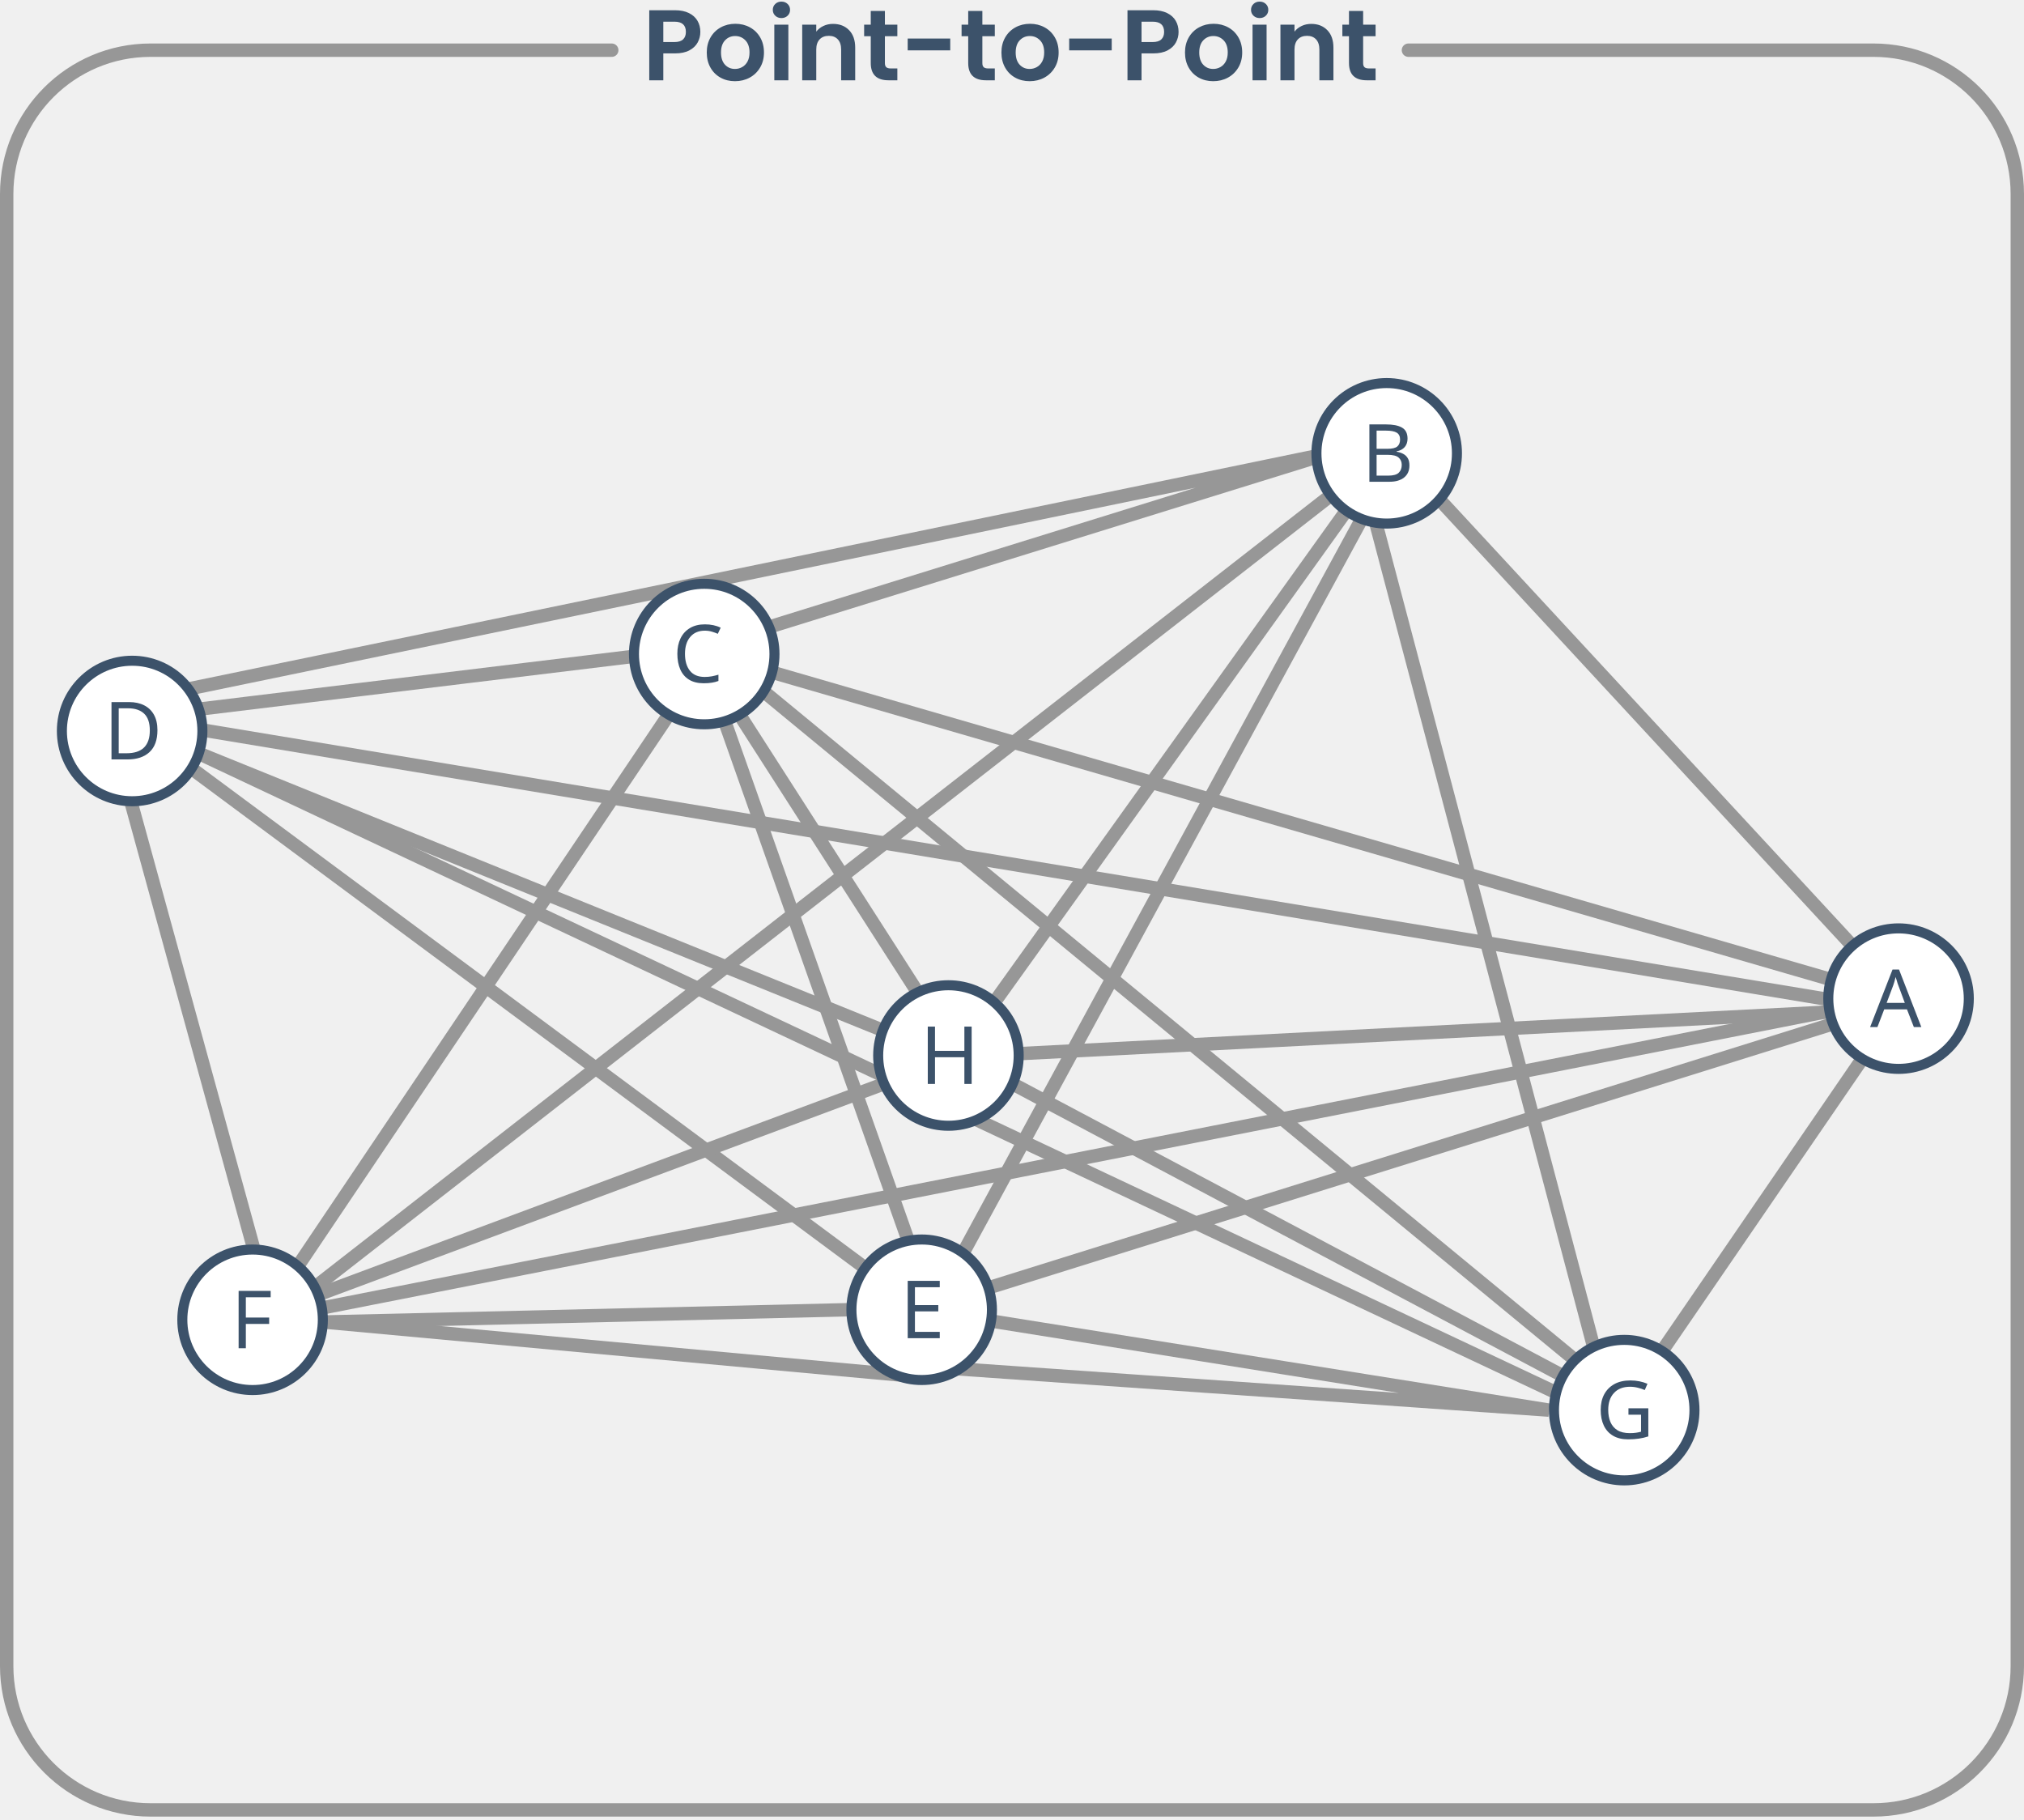
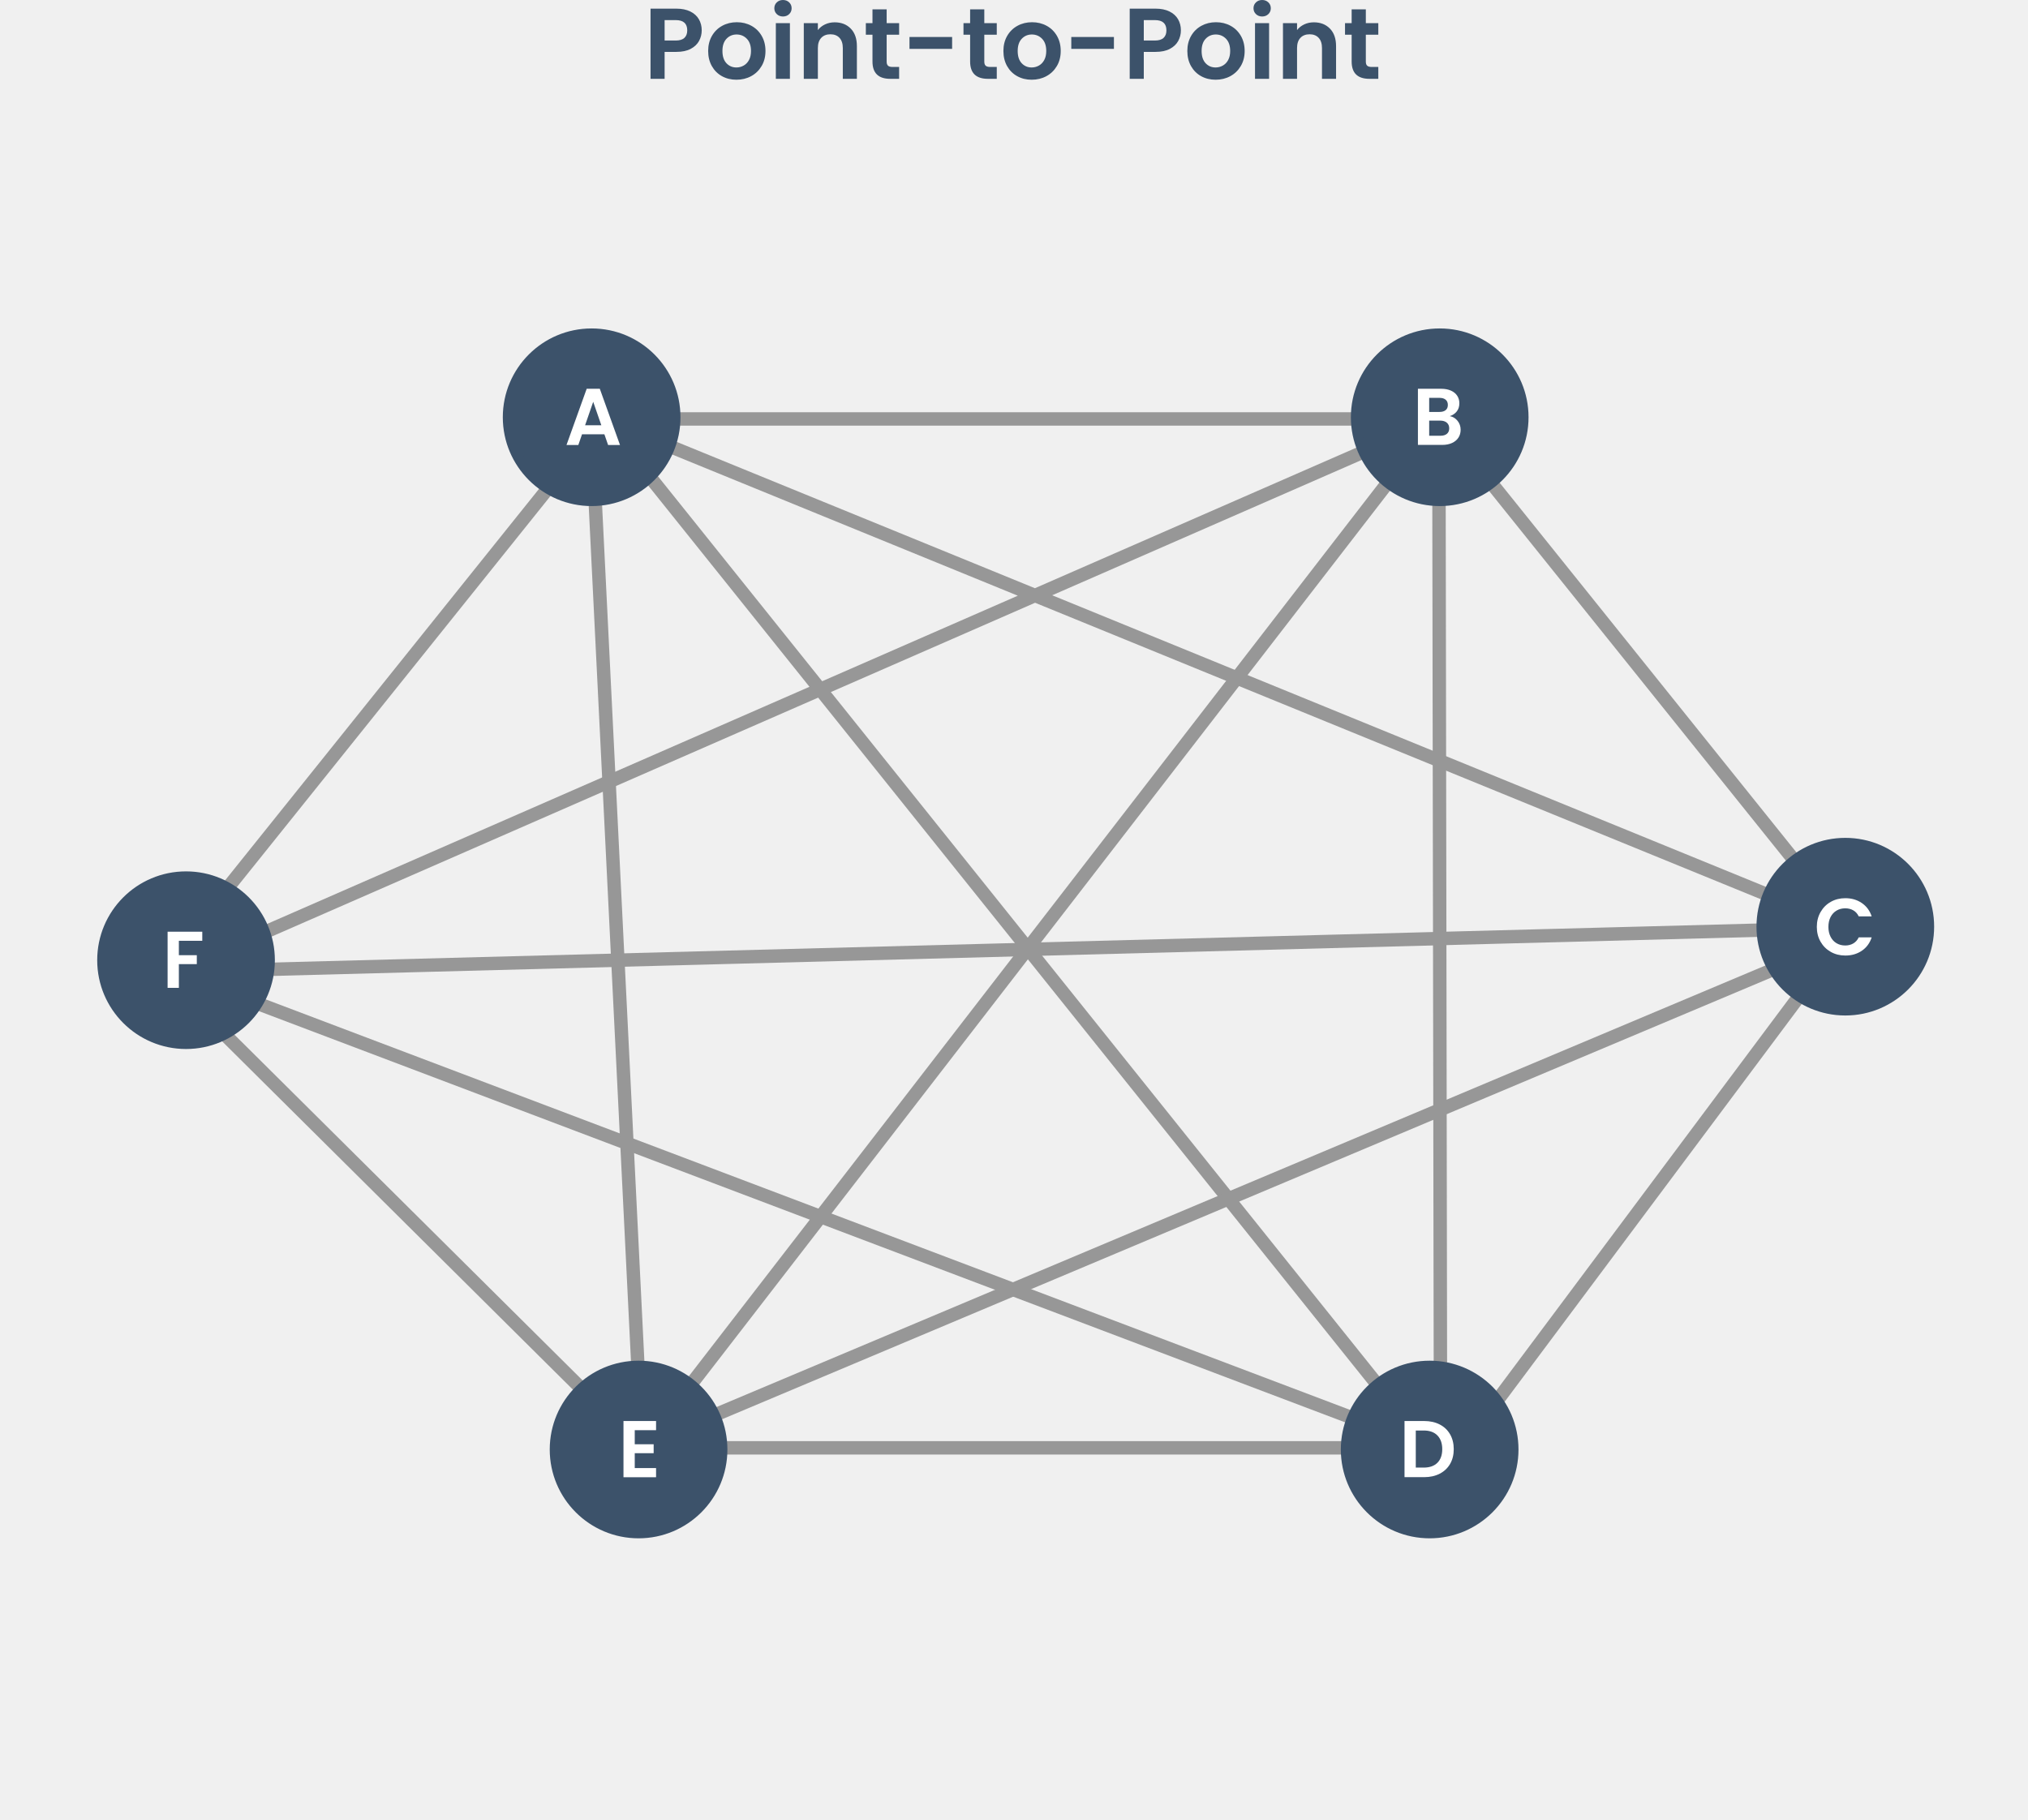
- <svg xmlns="http://www.w3.org/2000/svg" width="605px" height="544px" viewBox="0 0 605 544" version="1.1">
+ <svg xmlns="http://www.w3.org/2000/svg" width="605px" height="543px" viewBox="0 0 605 543" version="1.1">
  <g id="Page-1" stroke="none" stroke-width="1" fill="none" fill-rule="evenodd">
-     <g id="Group-2" transform="translate(2, 0.48)">
-       <path d="M419,14.52 L558,14.52 C581.748,14.52 601,33.772 601,57.52 L601,497.52 C601,521.268 581.748,540.52 558,540.52 L43,540.52 C19.252,540.52 0,521.268 0,497.52 L0,57.52 C0,33.772 19.252,14.52 43,14.52 L158.852,14.52 L180.86,14.52" id="Path" stroke="#979797" stroke-width="4" stroke-linecap="round" />
-       <g id="Group" transform="translate(15, 112.52)">
-         <line x1="393.957" y1="42.193" x2="460" y2="292" id="Path" stroke="#979797" stroke-width="4" />
-         <line x1="390" y1="42.193" x2="270.619" y2="262" id="Path" stroke="#979797" stroke-width="4" />
-         <line x1="385.914" y1="39" x2="281" y2="185.5" id="Path" stroke="#979797" stroke-width="4" />
-         <line x1="380.246" y1="35.5" x2="76.559" y2="272.197" id="Path" stroke="#979797" stroke-width="4" />
-         <line x1="412.5" y1="35.5" x2="536.5" y2="169.5" id="Line" stroke="#979797" stroke-width="4" stroke-linecap="square" />
-         <line x1="479" y1="292" x2="540" y2="203" id="Line" stroke="#979797" stroke-width="4" stroke-linecap="square" />
-         <line x1="208" y1="91" x2="455.596" y2="295" id="Line" stroke="#979797" stroke-width="4" stroke-linecap="square" />
-         <line x1="203" y1="99" x2="258.5" y2="185.5" id="Line" stroke="#979797" stroke-width="4" stroke-linecap="square" />
-         <line x1="199.582" y1="102.5" x2="254.895" y2="259" id="Line" stroke="#979797" stroke-width="4" stroke-linecap="square" />
-         <line x1="207.562" y1="86.139" x2="531" y2="180" id="Line" stroke="#979797" stroke-width="4" stroke-linecap="square" />
-         <line x1="42" y1="112" x2="248.863" y2="195.795" id="Line" stroke="#979797" stroke-width="4" stroke-linecap="square" />
-         <line x1="42" y1="118" x2="240.238" y2="265" id="Line" stroke="#979797" stroke-width="4" stroke-linecap="square" />
-         <line x1="22.5" y1="128" x2="58.5" y2="259" id="Line" stroke="#979797" stroke-width="4" stroke-linecap="square" />
-         <line x1="184" y1="99" x2="73" y2="264" id="Line" stroke="#979797" stroke-width="4" stroke-linecap="square" />
-         <line x1="42.268" y1="105" x2="531" y2="186" id="Line" stroke="#979797" stroke-width="4" stroke-linecap="square" />
-         <line x1="76.559" y1="278.5" x2="528" y2="189.59" id="Line" stroke="#979797" stroke-width="4" stroke-linecap="square" />
-         <line x1="79.721" y1="282.16" x2="252" y2="298" id="Line" stroke="#979797" stroke-width="4" stroke-linecap="square" />
-         <polyline id="Line" stroke="#979797" stroke-width="4" stroke-linecap="square" points="267 296 446 308.5 277 281.5 258.5 280.33" />
-         <line x1="79.721" y1="282.16" x2="236" y2="278.5" id="Line" stroke="#979797" stroke-width="4" stroke-linecap="square" />
-         <line x1="286.634" y1="202" x2="528" y2="189.59" id="Line" stroke="#979797" stroke-width="4" stroke-linecap="square" />
-         <line x1="77" y1="274.41" x2="245.834" y2="211.477" id="Line" stroke="#979797" stroke-width="4" stroke-linecap="square" />
-         <line x1="277" y1="272.41" x2="531" y2="193" id="Line" stroke="#979797" stroke-width="4" stroke-linecap="square" />
-         <line x1="286.634" y1="211.477" x2="449.668" y2="298" id="Line" stroke="#979797" stroke-width="4" stroke-linecap="square" />
-         <line x1="42" y1="112" x2="449.668" y2="304" id="Line" stroke="#979797" stroke-width="4" stroke-linecap="square" />
-         <polyline id="Line" stroke="#979797" stroke-width="4" stroke-linecap="square" points="39 93 380.246 22.5 212.631 74.514 173.928 83 42.268 99" />
-         <g id="H" transform="translate(244, 180)">
-           <circle id="Oval" stroke="#3C526A" stroke-width="3" fill="#FFFFFF" cx="22.5" cy="22.5" r="21" />
-           <text font-family="Poppins-SemiBold, Poppins" font-size="24" font-weight="500" fill="#3C526A">
-             <tspan x="14" y="31">H</tspan>
-           </text>
+     <g id="Group-2" transform="translate(2, 0)">
+       <path d="M419,15 L558,15 C581.748,15 601,34.252 601,58 L601,498 C601,521.748 581.748,541 558,541 L43,541 C19.252,541 0,521.748 0,498 L0,58 C0,34.252 19.252,15 43,15 L158.852,15 L180.86,15" id="Path" stroke-opacity="0" stroke="#979797" stroke-width="4" stroke-linecap="round" />
+       <g id="Group" transform="translate(27, 98)">
+         <line x1="147" y1="22" x2="397" y2="334" id="Path" stroke="#979797" stroke-width="4" />
+         <line x1="23" y1="192" x2="398" y2="334" id="Path" stroke="#979797" stroke-width="4" />
+         <line x1="161" y1="334" x2="522" y2="182" id="Path" stroke="#979797" stroke-width="4" />
+         <line x1="400.25" y1="28" x2="400.75" y2="338" id="Path" stroke="#979797" stroke-width="4" />
+         <polyline id="Path-Copy-2" stroke="#979797" stroke-width="4" points="400.539 27 522.403 178.822 150.838 27 400.228 27 23 191.972 523 178.822 401.136 342" />
+         <path d="M400,26.602 C241.676,231.534 162.514,334 162.514,334 C162.514,334 157.343,229.333 147,20" id="Line-2" stroke="#979797" stroke-width="4" stroke-linecap="square" />
+         <polyline id="Line-3" stroke="#979797" stroke-width="4" stroke-linecap="square" points="150.3 28 19 191.758 162.236 334 397 334" />
+         <g id="F" transform="translate(0, 162)">
+           <circle id="Oval" stroke="#3C526A" stroke-width="3" fill="#3C526A" cx="26.5" cy="26.5" r="25" />
+           <polygon fill="#FFFFFF" fill-rule="nonzero" points="24.36 34.752 24.36 27.672 29.712 27.672 29.712 25.008 24.36 25.008 24.36 20.712 31.344 20.712 31.344 18 21 18 21 34.752" />
        </g>
-         <g id="G" transform="translate(446, 286)">
-           <circle id="Oval" stroke="#3C526A" stroke-width="3" fill="#FFFFFF" cx="22.5" cy="22.5" r="21" />
-           <text font-family="Poppins-SemiBold, Poppins" font-size="24" font-weight="500" fill="#3C526A">
-             <tspan x="14" y="31">G</tspan>
-           </text>
+         <g id="E" transform="translate(135, 308)">
+           <circle id="Oval" stroke="#3C526A" stroke-width="3" fill="#3C526A" cx="26.5" cy="26.5" r="25" />
+           <polygon fill="#FFFFFF" fill-rule="nonzero" points="31.72 34.776 31.72 32.04 25.36 32.04 25.36 27.6 31 27.6 31 24.936 25.36 24.936 25.36 20.736 31.72 20.736 31.72 18 22 18 22 34.776" />
        </g>
-         <g id="F" transform="translate(36, 259)">
-           <circle id="Oval" stroke="#3C526A" stroke-width="3" fill="#FFFFFF" cx="22.5" cy="22.5" r="21" />
-           <text font-family="Poppins-SemiBold, Poppins" font-size="24" font-weight="500" fill="#3C526A">
-             <tspan x="16" y="31">F</tspan>
-           </text>
+         <g id="D" transform="translate(371, 308)">
+           <circle id="Oval" stroke="#3C526A" stroke-width="3" fill="#3C526A" cx="26.5" cy="26.5" r="25" />
+           <path d="M24.856,34.752 C26.616,34.752 28.164,34.408 29.5,33.72 C30.836,33.032 31.868,32.06 32.596,30.804 C33.324,29.548 33.688,28.08 33.688,26.4 C33.688,24.72 33.324,23.244 32.596,21.972 C31.868,20.7 30.836,19.72 29.5,19.032 C28.164,18.344 26.616,18 24.856,18 L24.856,18 L19,18 L19,34.752 L24.856,34.752 Z M24.736,31.896 L22.36,31.896 L22.36,20.832 L24.736,20.832 C26.496,20.832 27.856,21.324 28.816,22.308 C29.776,23.292 30.256,24.656 30.256,26.4 C30.256,28.144 29.776,29.496 28.816,30.456 C27.856,31.416 26.496,31.896 24.736,31.896 L24.736,31.896 Z" fill="#FFFFFF" fill-rule="nonzero" />
        </g>
-         <g id="E" transform="translate(236, 256)">
-           <circle id="Oval" stroke="#3C526A" stroke-width="3" fill="#FFFFFF" cx="22.5" cy="22.5" r="21" />
-           <text font-family="Poppins-SemiBold, Poppins" font-size="24" font-weight="500" fill="#3C526A">
-             <tspan x="16" y="31">E</tspan>
-           </text>
+         <g id="C" transform="translate(495, 152)">
+           <circle id="Oval" stroke="#3C526A" stroke-width="3" fill="#3C526A" cx="26.5" cy="26.5" r="25" />
+           <path d="M26.496,35.112 C28.384,35.112 30.028,34.636 31.428,33.684 C32.828,32.732 33.808,31.4 34.368,29.688 L34.368,29.688 L30.504,29.688 C30.12,30.488 29.58,31.092 28.884,31.5 C28.188,31.908 27.384,32.112 26.472,32.112 C25.496,32.112 24.628,31.884 23.868,31.428 C23.108,30.972 22.516,30.324 22.092,29.484 C21.668,28.644 21.456,27.672 21.456,26.568 C21.456,25.448 21.668,24.472 22.092,23.64 C22.516,22.808 23.108,22.164 23.868,21.708 C24.628,21.252 25.496,21.024 26.472,21.024 C27.384,21.024 28.188,21.224 28.884,21.624 C29.58,22.024 30.12,22.624 30.504,23.424 L30.504,23.424 L34.368,23.424 C33.808,21.728 32.824,20.4 31.416,19.44 C30.008,18.48 28.368,18 26.496,18 C24.896,18 23.452,18.364 22.164,19.092 C20.876,19.82 19.86,20.836 19.116,22.14 C18.372,23.444 18,24.92 18,26.568 C18,28.216 18.372,29.688 19.116,30.984 C19.86,32.28 20.876,33.292 22.164,34.02 C23.452,34.748 24.896,35.112 26.496,35.112 Z" fill="#FFFFFF" fill-rule="nonzero" />
        </g>
-         <g id="D" transform="translate(0, 83)">
-           <circle id="Oval" stroke="#3C526A" stroke-width="3" fill="#FFFFFF" cx="22.5" cy="22.5" r="21" />
-           <text font-family="Poppins-SemiBold, Poppins" font-size="24" font-weight="500" fill="#3C526A">
-             <tspan x="14" y="31">D</tspan>
-           </text>
+         <g id="B" transform="translate(374, 0)">
+           <circle id="Oval" stroke="#3C526A" stroke-width="3" fill="#3C526A" cx="26.5" cy="26.5" r="25" />
+           <path d="M27.224,34.752 C28.36,34.752 29.344,34.56 30.176,34.176 C31.008,33.792 31.644,33.26 32.084,32.58 C32.524,31.9 32.744,31.112 32.744,30.216 C32.744,29.224 32.44,28.344 31.832,27.576 C31.224,26.808 30.448,26.336 29.504,26.16 C30.368,25.888 31.06,25.424 31.58,24.768 C32.1,24.112 32.36,23.296 32.36,22.32 C32.36,21.488 32.148,20.744 31.724,20.088 C31.3,19.432 30.676,18.92 29.852,18.552 C29.028,18.184 28.048,18 26.912,18 L26.912,18 L20,18 L20,34.752 L27.224,34.752 Z M26.432,24.912 L23.36,24.912 L23.36,20.712 L26.432,20.712 C27.232,20.712 27.848,20.896 28.28,21.264 C28.712,21.632 28.928,22.152 28.928,22.824 C28.928,23.496 28.712,24.012 28.28,24.372 C27.848,24.732 27.232,24.912 26.432,24.912 L26.432,24.912 Z M26.744,32.016 L23.36,32.016 L23.36,27.504 L26.672,27.504 C27.488,27.504 28.136,27.708 28.616,28.116 C29.096,28.524 29.336,29.088 29.336,29.808 C29.336,30.512 29.108,31.056 28.652,31.44 C28.196,31.824 27.56,32.016 26.744,32.016 L26.744,32.016 Z" fill="#FFFFFF" fill-rule="nonzero" />
        </g>
-         <g id="C" transform="translate(171, 60)">
-           <circle id="Oval" stroke="#3C526A" stroke-width="3" fill="#FFFFFF" cx="22.5" cy="22.5" r="21" />
-           <text font-family="Poppins-SemiBold, Poppins" font-size="24" font-weight="500" fill="#3C526A">
-             <tspan x="13" y="31">C</tspan>
-           </text>
-         </g>
-         <g id="B" transform="translate(375, 0)">
-           <circle id="Oval" stroke="#3C526A" stroke-width="3" fill="#FFFFFF" cx="22.5" cy="22.5" r="21" />
-           <text font-family="Poppins-SemiBold, Poppins" font-size="24" font-weight="500" fill="#3C526A">
-             <tspan x="15" y="31">B</tspan>
-           </text>
-         </g>
-         <g id="A" transform="translate(528, 163)">
-           <circle id="Oval" stroke="#3C526A" stroke-width="3" fill="#FFFFFF" cx="22.5" cy="22.5" r="21" />
-           <text font-family="Poppins-SemiBold, Poppins" font-size="24" font-weight="500" fill="#3C526A">
-             <tspan x="14" y="31">A</tspan>
-           </text>
+         <g id="A" transform="translate(121, 0)">
+           <circle id="Oval" stroke="#3C526A" stroke-width="3" fill="#3C526A" cx="26.5" cy="26.5" r="25" />
+           <path d="M22.528,34.776 L23.632,31.584 L30.304,31.584 L31.408,34.776 L34.96,34.776 L28.936,18 L25.024,18 L19,34.776 L22.528,34.776 Z M29.392,28.896 L24.544,28.896 L26.968,21.888 L29.392,28.896 Z" fill="#FFFFFF" fill-rule="nonzero" />
        </g>
      </g>
-       <path d="M196.27,23.52 L196.27,15.48 L199.78,15.48 C201.5,15.48 202.925,15.18 204.055,14.58 C205.185,13.98 206.015,13.19 206.545,12.21 C207.075,11.23 207.34,10.18 207.34,9.06 C207.34,7.82 207.055,6.71 206.485,5.73 C205.915,4.75 205.06,3.98 203.92,3.42 C202.78,2.86 201.4,2.58 199.78,2.58 L199.78,2.58 L192.07,2.58 L192.07,23.52 L196.27,23.52 Z M199.6,12.09 L196.27,12.09 L196.27,6 L199.6,6 C201.88,6 203.02,7.02 203.02,9.06 C203.02,10.02 202.74,10.765 202.18,11.295 C201.62,11.825 200.76,12.09 199.6,12.09 L199.6,12.09 Z M217.69,23.79 C219.31,23.79 220.775,23.435 222.085,22.725 C223.395,22.015 224.435,21.01 225.205,19.71 C225.975,18.41 226.36,16.91 226.36,15.21 C226.36,13.51 225.985,12.01 225.235,10.71 C224.485,9.41 223.46,8.405 222.16,7.695 C220.86,6.985 219.41,6.63 217.81,6.63 C216.21,6.63 214.76,6.985 213.46,7.695 C212.16,8.405 211.135,9.41 210.385,10.71 C209.635,12.01 209.26,13.51 209.26,15.21 C209.26,16.91 209.625,18.41 210.355,19.71 C211.085,21.01 212.09,22.015 213.37,22.725 C214.65,23.435 216.09,23.79 217.69,23.79 Z M217.69,20.13 C216.49,20.13 215.495,19.705 214.705,18.855 C213.915,18.005 213.52,16.79 213.52,15.21 C213.52,13.63 213.925,12.415 214.735,11.565 C215.545,10.715 216.55,10.29 217.75,10.29 C218.95,10.29 219.965,10.715 220.795,11.565 C221.625,12.415 222.04,13.63 222.04,15.21 C222.04,16.27 221.84,17.17 221.44,17.91 C221.04,18.65 220.505,19.205 219.835,19.575 C219.165,19.945 218.45,20.13 217.69,20.13 Z M231.58,4.92 C232.32,4.92 232.935,4.685 233.425,4.215 C233.915,3.745 234.16,3.16 234.16,2.46 C234.16,1.76 233.915,1.175 233.425,0.705 C232.935,0.235 232.32,1.77635684e-15 231.58,1.77635684e-15 C230.84,1.77635684e-15 230.225,0.235 229.735,0.705 C229.245,1.175 229,1.76 229,2.46 C229,3.16 229.245,3.745 229.735,4.215 C230.225,4.685 230.84,4.92 231.58,4.92 Z M233.65,23.52 L233.65,6.9 L229.45,6.9 L229.45,23.52 L233.65,23.52 Z M241.99,23.52 L241.99,14.34 C241.99,13.02 242.325,12.005 242.995,11.295 C243.665,10.585 244.58,10.23 245.74,10.23 C246.88,10.23 247.78,10.585 248.44,11.295 C249.1,12.005 249.43,13.02 249.43,14.34 L249.43,14.34 L249.43,23.52 L253.63,23.52 L253.63,13.77 C253.63,11.53 253.02,9.785 251.8,8.535 C250.58,7.285 248.98,6.66 247,6.66 C245.96,6.66 245.005,6.865 244.135,7.275 C243.265,7.685 242.55,8.25 241.99,8.97 L241.99,8.97 L241.99,6.9 L237.79,6.9 L237.79,23.52 L241.99,23.52 Z M266.23,23.52 L266.23,19.98 L264.28,19.98 C263.64,19.98 263.185,19.855 262.915,19.605 C262.645,19.355 262.51,18.95 262.51,18.39 L262.51,18.39 L262.51,10.35 L266.23,10.35 L266.23,6.9 L262.51,6.9 L262.51,2.79 L258.28,2.79 L258.28,6.9 L256.3,6.9 L256.3,10.35 L258.28,10.35 L258.28,18.36 C258.28,21.8 260.05,23.52 263.59,23.52 L263.59,23.52 L266.23,23.52 Z M282.04,14.58 L282.04,11.04 L269.32,11.04 L269.32,14.58 L282.04,14.58 Z M295.36,23.52 L295.36,19.98 L293.41,19.98 C292.77,19.98 292.315,19.855 292.045,19.605 C291.775,19.355 291.64,18.95 291.64,18.39 L291.64,18.39 L291.64,10.35 L295.36,10.35 L295.36,6.9 L291.64,6.9 L291.64,2.79 L287.41,2.79 L287.41,6.9 L285.43,6.9 L285.43,10.35 L287.41,10.35 L287.41,18.36 C287.41,21.8 289.18,23.52 292.72,23.52 L292.72,23.52 L295.36,23.52 Z M305.77,23.79 C307.39,23.79 308.855,23.435 310.165,22.725 C311.475,22.015 312.515,21.01 313.285,19.71 C314.055,18.41 314.44,16.91 314.44,15.21 C314.44,13.51 314.065,12.01 313.315,10.71 C312.565,9.41 311.54,8.405 310.24,7.695 C308.94,6.985 307.49,6.63 305.89,6.63 C304.29,6.63 302.84,6.985 301.54,7.695 C300.24,8.405 299.215,9.41 298.465,10.71 C297.715,12.01 297.34,13.51 297.34,15.21 C297.34,16.91 297.705,18.41 298.435,19.71 C299.165,21.01 300.17,22.015 301.45,22.725 C302.73,23.435 304.17,23.79 305.77,23.79 Z M305.77,20.13 C304.57,20.13 303.575,19.705 302.785,18.855 C301.995,18.005 301.6,16.79 301.6,15.21 C301.6,13.63 302.005,12.415 302.815,11.565 C303.625,10.715 304.63,10.29 305.83,10.29 C307.03,10.29 308.045,10.715 308.875,11.565 C309.705,12.415 310.12,13.63 310.12,15.21 C310.12,16.27 309.92,17.17 309.52,17.91 C309.12,18.65 308.585,19.205 307.915,19.575 C307.245,19.945 306.53,20.13 305.77,20.13 Z M330.31,14.58 L330.31,11.04 L317.59,11.04 L317.59,14.58 L330.31,14.58 Z M339.22,23.52 L339.22,15.48 L342.73,15.48 C344.45,15.48 345.875,15.18 347.005,14.58 C348.135,13.98 348.965,13.19 349.495,12.21 C350.025,11.23 350.29,10.18 350.29,9.06 C350.29,7.82 350.005,6.71 349.435,5.73 C348.865,4.75 348.01,3.98 346.87,3.42 C345.73,2.86 344.35,2.58 342.73,2.58 L342.73,2.58 L335.02,2.58 L335.02,23.52 L339.22,23.52 Z M342.55,12.09 L339.22,12.09 L339.22,6 L342.55,6 C344.83,6 345.97,7.02 345.97,9.06 C345.97,10.02 345.69,10.765 345.13,11.295 C344.57,11.825 343.71,12.09 342.55,12.09 L342.55,12.09 Z M360.64,23.79 C362.26,23.79 363.725,23.435 365.035,22.725 C366.345,22.015 367.385,21.01 368.155,19.71 C368.925,18.41 369.31,16.91 369.31,15.21 C369.31,13.51 368.935,12.01 368.185,10.71 C367.435,9.41 366.41,8.405 365.11,7.695 C363.81,6.985 362.36,6.63 360.76,6.63 C359.16,6.63 357.71,6.985 356.41,7.695 C355.11,8.405 354.085,9.41 353.335,10.71 C352.585,12.01 352.21,13.51 352.21,15.21 C352.21,16.91 352.575,18.41 353.305,19.71 C354.035,21.01 355.04,22.015 356.32,22.725 C357.6,23.435 359.04,23.79 360.64,23.79 Z M360.64,20.13 C359.44,20.13 358.445,19.705 357.655,18.855 C356.865,18.005 356.47,16.79 356.47,15.21 C356.47,13.63 356.875,12.415 357.685,11.565 C358.495,10.715 359.5,10.29 360.7,10.29 C361.9,10.29 362.915,10.715 363.745,11.565 C364.575,12.415 364.99,13.63 364.99,15.21 C364.99,16.27 364.79,17.17 364.39,17.91 C363.99,18.65 363.455,19.205 362.785,19.575 C362.115,19.945 361.4,20.13 360.64,20.13 Z M374.53,4.92 C375.27,4.92 375.885,4.685 376.375,4.215 C376.865,3.745 377.11,3.16 377.11,2.46 C377.11,1.76 376.865,1.175 376.375,0.705 C375.885,0.235 375.27,1.77635684e-15 374.53,1.77635684e-15 C373.79,1.77635684e-15 373.175,0.235 372.685,0.705 C372.195,1.175 371.95,1.76 371.95,2.46 C371.95,3.16 372.195,3.745 372.685,4.215 C373.175,4.685 373.79,4.92 374.53,4.92 Z M376.6,23.52 L376.6,6.9 L372.4,6.9 L372.4,23.52 L376.6,23.52 Z M384.94,23.52 L384.94,14.34 C384.94,13.02 385.275,12.005 385.945,11.295 C386.615,10.585 387.53,10.23 388.69,10.23 C389.83,10.23 390.73,10.585 391.39,11.295 C392.05,12.005 392.38,13.02 392.38,14.34 L392.38,14.34 L392.38,23.52 L396.58,23.52 L396.58,13.77 C396.58,11.53 395.97,9.785 394.75,8.535 C393.53,7.285 391.93,6.66 389.95,6.66 C388.91,6.66 387.955,6.865 387.085,7.275 C386.215,7.685 385.5,8.25 384.94,8.97 L384.94,8.97 L384.94,6.9 L380.74,6.9 L380.74,23.52 L384.94,23.52 Z M409.18,23.52 L409.18,19.98 L407.23,19.98 C406.59,19.98 406.135,19.855 405.865,19.605 C405.595,19.355 405.46,18.95 405.46,18.39 L405.46,18.39 L405.46,10.35 L409.18,10.35 L409.18,6.9 L405.46,6.9 L405.46,2.79 L401.23,2.79 L401.23,6.9 L399.25,6.9 L399.25,10.35 L401.23,10.35 L401.23,18.36 C401.23,21.8 403,23.52 406.54,23.52 L406.54,23.52 L409.18,23.52 Z" id="Point-to-Point" fill="#3C526A" fill-rule="nonzero" />
+       <path d="M196.27,23.52 L196.27,15.48 L199.78,15.48 C201.5,15.48 202.925,15.18 204.055,14.58 C205.185,13.98 206.015,13.19 206.545,12.21 C207.075,11.23 207.34,10.18 207.34,9.06 C207.34,7.82 207.055,6.71 206.485,5.73 C205.915,4.75 205.06,3.98 203.92,3.42 C202.78,2.86 201.4,2.58 199.78,2.58 L199.78,2.58 L192.07,2.58 L192.07,23.52 L196.27,23.52 Z M199.6,12.09 L196.27,12.09 L196.27,6 L199.6,6 C201.88,6 203.02,7.02 203.02,9.06 C203.02,10.02 202.74,10.765 202.18,11.295 C201.62,11.825 200.76,12.09 199.6,12.09 L199.6,12.09 Z M217.69,23.79 C219.31,23.79 220.775,23.435 222.085,22.725 C223.395,22.015 224.435,21.01 225.205,19.71 C225.975,18.41 226.36,16.91 226.36,15.21 C226.36,13.51 225.985,12.01 225.235,10.71 C224.485,9.41 223.46,8.405 222.16,7.695 C220.86,6.985 219.41,6.63 217.81,6.63 C216.21,6.63 214.76,6.985 213.46,7.695 C212.16,8.405 211.135,9.41 210.385,10.71 C209.635,12.01 209.26,13.51 209.26,15.21 C209.26,16.91 209.625,18.41 210.355,19.71 C211.085,21.01 212.09,22.015 213.37,22.725 C214.65,23.435 216.09,23.79 217.69,23.79 Z M217.69,20.13 C216.49,20.13 215.495,19.705 214.705,18.855 C213.915,18.005 213.52,16.79 213.52,15.21 C213.52,13.63 213.925,12.415 214.735,11.565 C215.545,10.715 216.55,10.29 217.75,10.29 C218.95,10.29 219.965,10.715 220.795,11.565 C221.625,12.415 222.04,13.63 222.04,15.21 C222.04,16.27 221.84,17.17 221.44,17.91 C221.04,18.65 220.505,19.205 219.835,19.575 C219.165,19.945 218.45,20.13 217.69,20.13 Z M231.58,4.92 C232.32,4.92 232.935,4.685 233.425,4.215 C233.915,3.745 234.16,3.16 234.16,2.46 C234.16,1.76 233.915,1.175 233.425,0.705 C232.935,0.235 232.32,0 231.58,0 C230.84,0 230.225,0.235 229.735,0.705 C229.245,1.175 229,1.76 229,2.46 C229,3.16 229.245,3.745 229.735,4.215 C230.225,4.685 230.84,4.92 231.58,4.92 Z M233.65,23.52 L233.65,6.9 L229.45,6.9 L229.45,23.52 L233.65,23.52 Z M241.99,23.52 L241.99,14.34 C241.99,13.02 242.325,12.005 242.995,11.295 C243.665,10.585 244.58,10.23 245.74,10.23 C246.88,10.23 247.78,10.585 248.44,11.295 C249.1,12.005 249.43,13.02 249.43,14.34 L249.43,14.34 L249.43,23.52 L253.63,23.52 L253.63,13.77 C253.63,11.53 253.02,9.785 251.8,8.535 C250.58,7.285 248.98,6.66 247,6.66 C245.96,6.66 245.005,6.865 244.135,7.275 C243.265,7.685 242.55,8.25 241.99,8.97 L241.99,8.97 L241.99,6.9 L237.79,6.9 L237.79,23.52 L241.99,23.52 Z M266.23,23.52 L266.23,19.98 L264.28,19.98 C263.64,19.98 263.185,19.855 262.915,19.605 C262.645,19.355 262.51,18.95 262.51,18.39 L262.51,18.39 L262.51,10.35 L266.23,10.35 L266.23,6.9 L262.51,6.9 L262.51,2.79 L258.28,2.79 L258.28,6.9 L256.3,6.9 L256.3,10.35 L258.28,10.35 L258.28,18.36 C258.28,21.8 260.05,23.52 263.59,23.52 L263.59,23.52 L266.23,23.52 Z M282.04,14.58 L282.04,11.04 L269.32,11.04 L269.32,14.58 L282.04,14.58 Z M295.36,23.52 L295.36,19.98 L293.41,19.98 C292.77,19.98 292.315,19.855 292.045,19.605 C291.775,19.355 291.64,18.95 291.64,18.39 L291.64,18.39 L291.64,10.35 L295.36,10.35 L295.36,6.9 L291.64,6.9 L291.64,2.79 L287.41,2.79 L287.41,6.9 L285.43,6.9 L285.43,10.35 L287.41,10.35 L287.41,18.36 C287.41,21.8 289.18,23.52 292.72,23.52 L292.72,23.52 L295.36,23.52 Z M305.77,23.79 C307.39,23.79 308.855,23.435 310.165,22.725 C311.475,22.015 312.515,21.01 313.285,19.71 C314.055,18.41 314.44,16.91 314.44,15.21 C314.44,13.51 314.065,12.01 313.315,10.71 C312.565,9.41 311.54,8.405 310.24,7.695 C308.94,6.985 307.49,6.63 305.89,6.63 C304.29,6.63 302.84,6.985 301.54,7.695 C300.24,8.405 299.215,9.41 298.465,10.71 C297.715,12.01 297.34,13.51 297.34,15.21 C297.34,16.91 297.705,18.41 298.435,19.71 C299.165,21.01 300.17,22.015 301.45,22.725 C302.73,23.435 304.17,23.79 305.77,23.79 Z M305.77,20.13 C304.57,20.13 303.575,19.705 302.785,18.855 C301.995,18.005 301.6,16.79 301.6,15.21 C301.6,13.63 302.005,12.415 302.815,11.565 C303.625,10.715 304.63,10.29 305.83,10.29 C307.03,10.29 308.045,10.715 308.875,11.565 C309.705,12.415 310.12,13.63 310.12,15.21 C310.12,16.27 309.92,17.17 309.52,17.91 C309.12,18.65 308.585,19.205 307.915,19.575 C307.245,19.945 306.53,20.13 305.77,20.13 Z M330.31,14.58 L330.31,11.04 L317.59,11.04 L317.59,14.58 L330.31,14.58 Z M339.22,23.52 L339.22,15.48 L342.73,15.48 C344.45,15.48 345.875,15.18 347.005,14.58 C348.135,13.98 348.965,13.19 349.495,12.21 C350.025,11.23 350.29,10.18 350.29,9.06 C350.29,7.82 350.005,6.71 349.435,5.73 C348.865,4.75 348.01,3.98 346.87,3.42 C345.73,2.86 344.35,2.58 342.73,2.58 L342.73,2.58 L335.02,2.58 L335.02,23.52 L339.22,23.52 Z M342.55,12.09 L339.22,12.09 L339.22,6 L342.55,6 C344.83,6 345.97,7.02 345.97,9.06 C345.97,10.02 345.69,10.765 345.13,11.295 C344.57,11.825 343.71,12.09 342.55,12.09 L342.55,12.09 Z M360.64,23.79 C362.26,23.79 363.725,23.435 365.035,22.725 C366.345,22.015 367.385,21.01 368.155,19.71 C368.925,18.41 369.31,16.91 369.31,15.21 C369.31,13.51 368.935,12.01 368.185,10.71 C367.435,9.41 366.41,8.405 365.11,7.695 C363.81,6.985 362.36,6.63 360.76,6.63 C359.16,6.63 357.71,6.985 356.41,7.695 C355.11,8.405 354.085,9.41 353.335,10.71 C352.585,12.01 352.21,13.51 352.21,15.21 C352.21,16.91 352.575,18.41 353.305,19.71 C354.035,21.01 355.04,22.015 356.32,22.725 C357.6,23.435 359.04,23.79 360.64,23.79 Z M360.64,20.13 C359.44,20.13 358.445,19.705 357.655,18.855 C356.865,18.005 356.47,16.79 356.47,15.21 C356.47,13.63 356.875,12.415 357.685,11.565 C358.495,10.715 359.5,10.29 360.7,10.29 C361.9,10.29 362.915,10.715 363.745,11.565 C364.575,12.415 364.99,13.63 364.99,15.21 C364.99,16.27 364.79,17.17 364.39,17.91 C363.99,18.65 363.455,19.205 362.785,19.575 C362.115,19.945 361.4,20.13 360.64,20.13 Z M374.53,4.92 C375.27,4.92 375.885,4.685 376.375,4.215 C376.865,3.745 377.11,3.16 377.11,2.46 C377.11,1.76 376.865,1.175 376.375,0.705 C375.885,0.235 375.27,0 374.53,0 C373.79,0 373.175,0.235 372.685,0.705 C372.195,1.175 371.95,1.76 371.95,2.46 C371.95,3.16 372.195,3.745 372.685,4.215 C373.175,4.685 373.79,4.92 374.53,4.92 Z M376.6,23.52 L376.6,6.9 L372.4,6.9 L372.4,23.52 L376.6,23.52 Z M384.94,23.52 L384.94,14.34 C384.94,13.02 385.275,12.005 385.945,11.295 C386.615,10.585 387.53,10.23 388.69,10.23 C389.83,10.23 390.73,10.585 391.39,11.295 C392.05,12.005 392.38,13.02 392.38,14.34 L392.38,14.34 L392.38,23.52 L396.58,23.52 L396.58,13.77 C396.58,11.53 395.97,9.785 394.75,8.535 C393.53,7.285 391.93,6.66 389.95,6.66 C388.91,6.66 387.955,6.865 387.085,7.275 C386.215,7.685 385.5,8.25 384.94,8.97 L384.94,8.97 L384.94,6.9 L380.74,6.9 L380.74,23.52 L384.94,23.52 Z M409.18,23.52 L409.18,19.98 L407.23,19.98 C406.59,19.98 406.135,19.855 405.865,19.605 C405.595,19.355 405.46,18.95 405.46,18.39 L405.46,18.39 L405.46,10.35 L409.18,10.35 L409.18,6.9 L405.46,6.9 L405.46,2.79 L401.23,2.79 L401.23,6.9 L399.25,6.9 L399.25,10.35 L401.23,10.35 L401.23,18.36 C401.23,21.8 403,23.52 406.54,23.52 L406.54,23.52 L409.18,23.52 Z" id="Point-to-Point" fill="#3C526A" fill-rule="nonzero" />
    </g>
  </g>
</svg>
